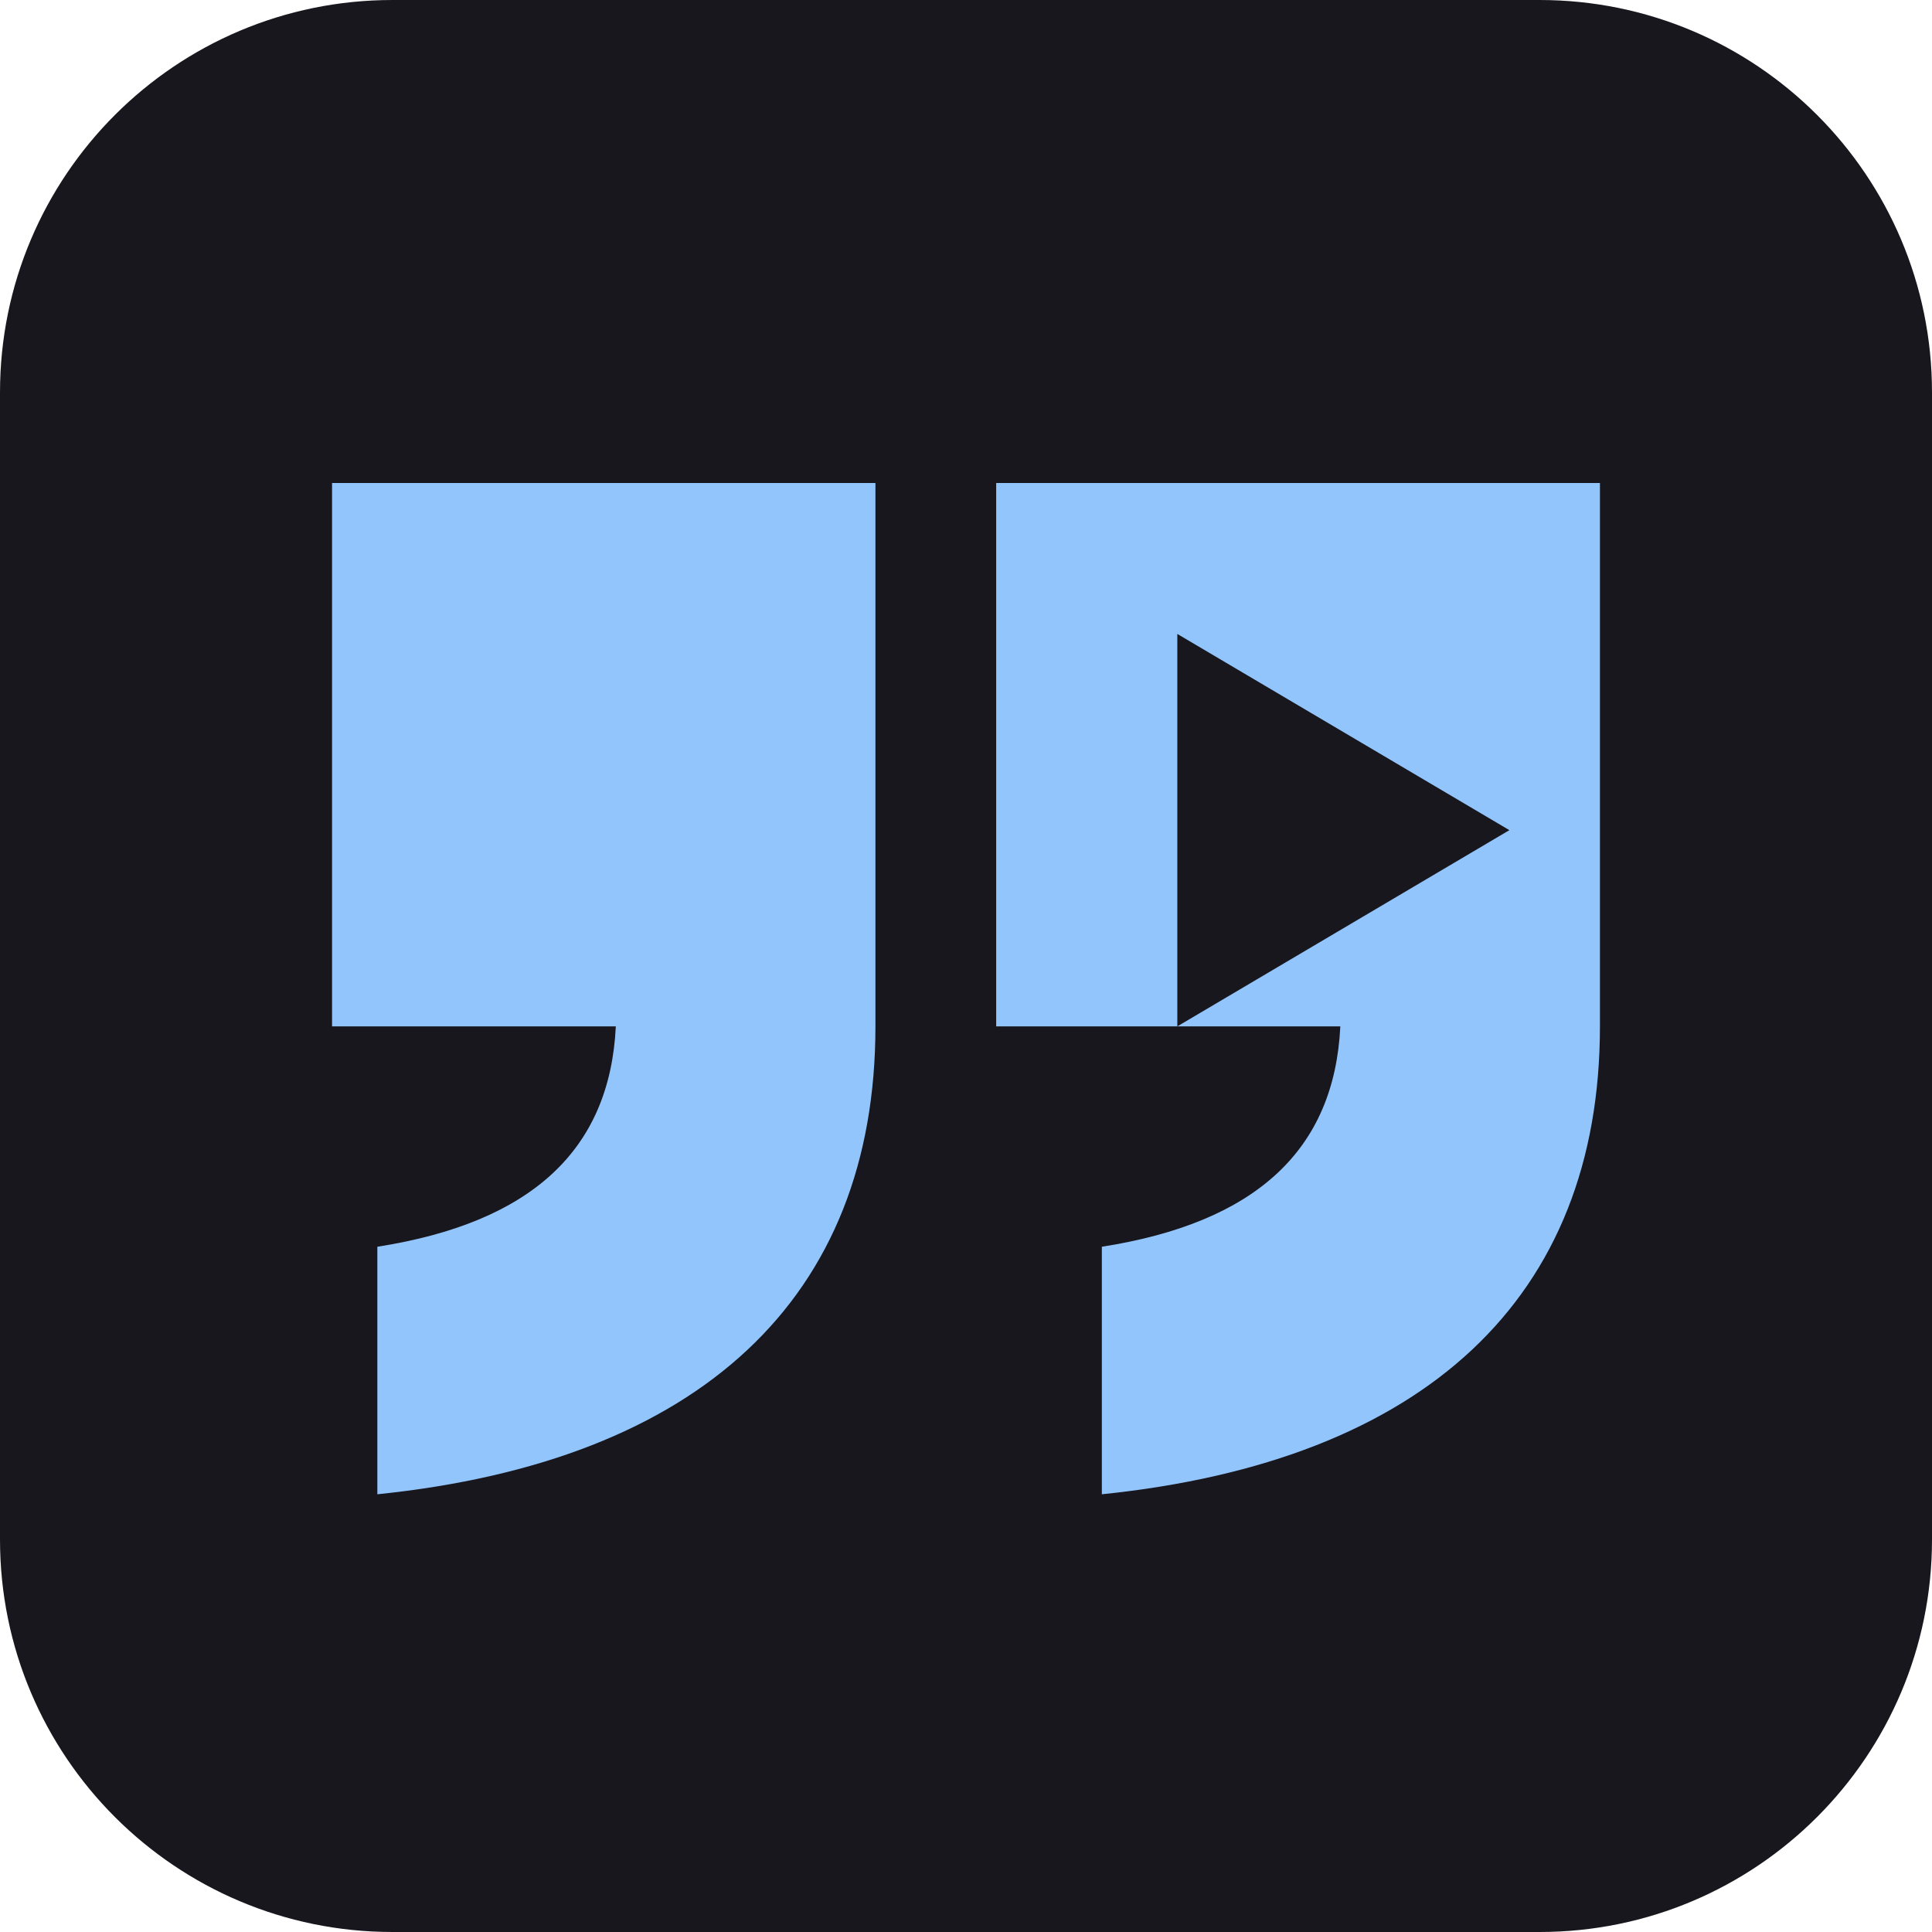
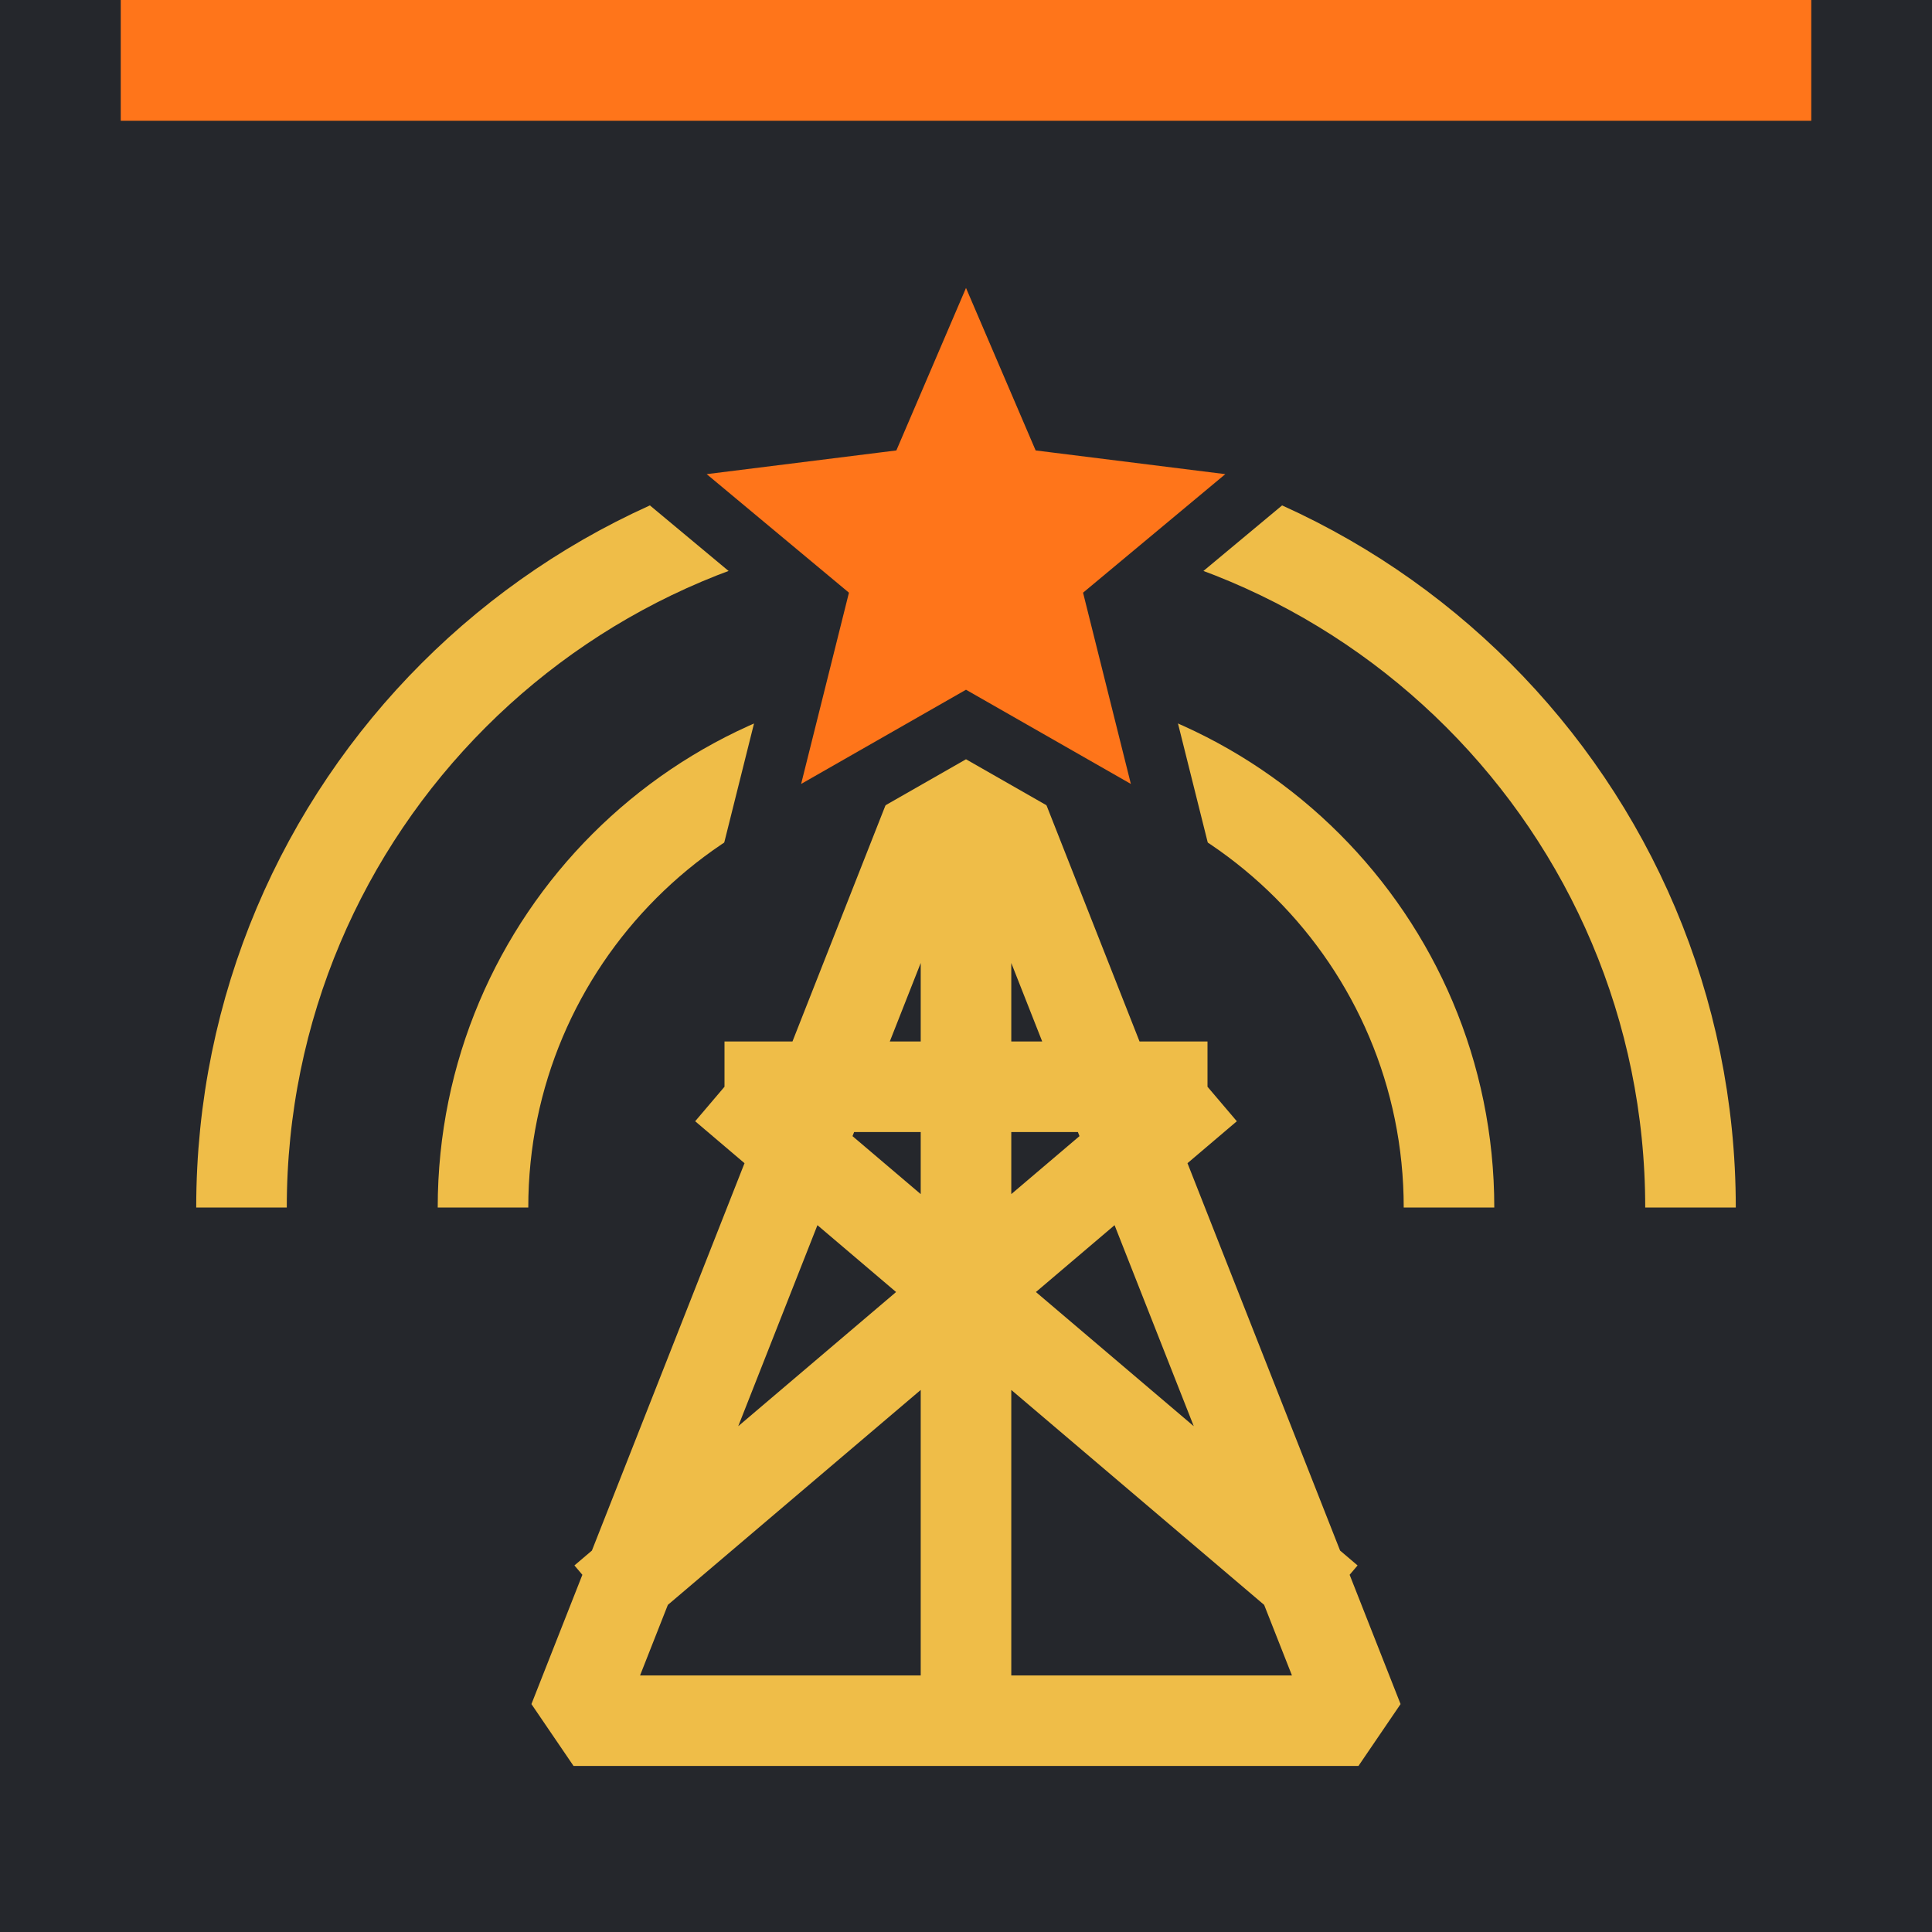
- <svg xmlns="http://www.w3.org/2000/svg" viewBox="0 0 64 64" role="img" aria-label="Transcript Archive quotation and play mark">
-   <style>
-     .tile { fill: #17171d; }
-     .mark { fill: #93c5fd; }
-     @media (prefers-color-scheme: light) {
-       .tile { fill: #f8f5ee; }
-       .mark { fill: #477007; }
-     }
-   </style>
-   <rect class="tile" width="64" height="64" rx="13" />
-   <path class="mark" d="M11 16h18v18c0 9-5.8 14.4-16.5 15.5v-8.2c5.1-.8 7.7-3.2 7.9-7.3H11V16Zm22 0h20v18c0 9-5.8 14.4-16.5 15.5v-8.2c5.1-.8 7.7-3.2 7.9-7.3H33V16Z" />
-   <path class="tile" d="m39 21 11 6.5L39 34V21Z" />
+ <svg xmlns="http://www.w3.org/2000/svg" viewBox="0 0 64 64" role="img" aria-label="HasanAra broadcast tower">
+   <rect width="64" height="64" fill="#25272c" />
+   <path d="M4 2h56" stroke="#ff751a" stroke-width="4" />
+   <g fill="none" stroke="#efbd48" stroke-width="3" stroke-linejoin="bevel">
+     <path d="M8 40a24 24 0 0 1 48 0M16 40a16 16 0 0 1 32 0m-16-16-13 33h26Zm0 0v33m-8-21h16m-20 17 20-17m-16 0 20 17" />
+   </g>
+   <path d="m32 7 3 7 8 1-6 5 2 8-7-4-7 4 2-8-6-5 8-1Z" fill="#ff751a" stroke="#25272c" stroke-width="2" />
</svg>
